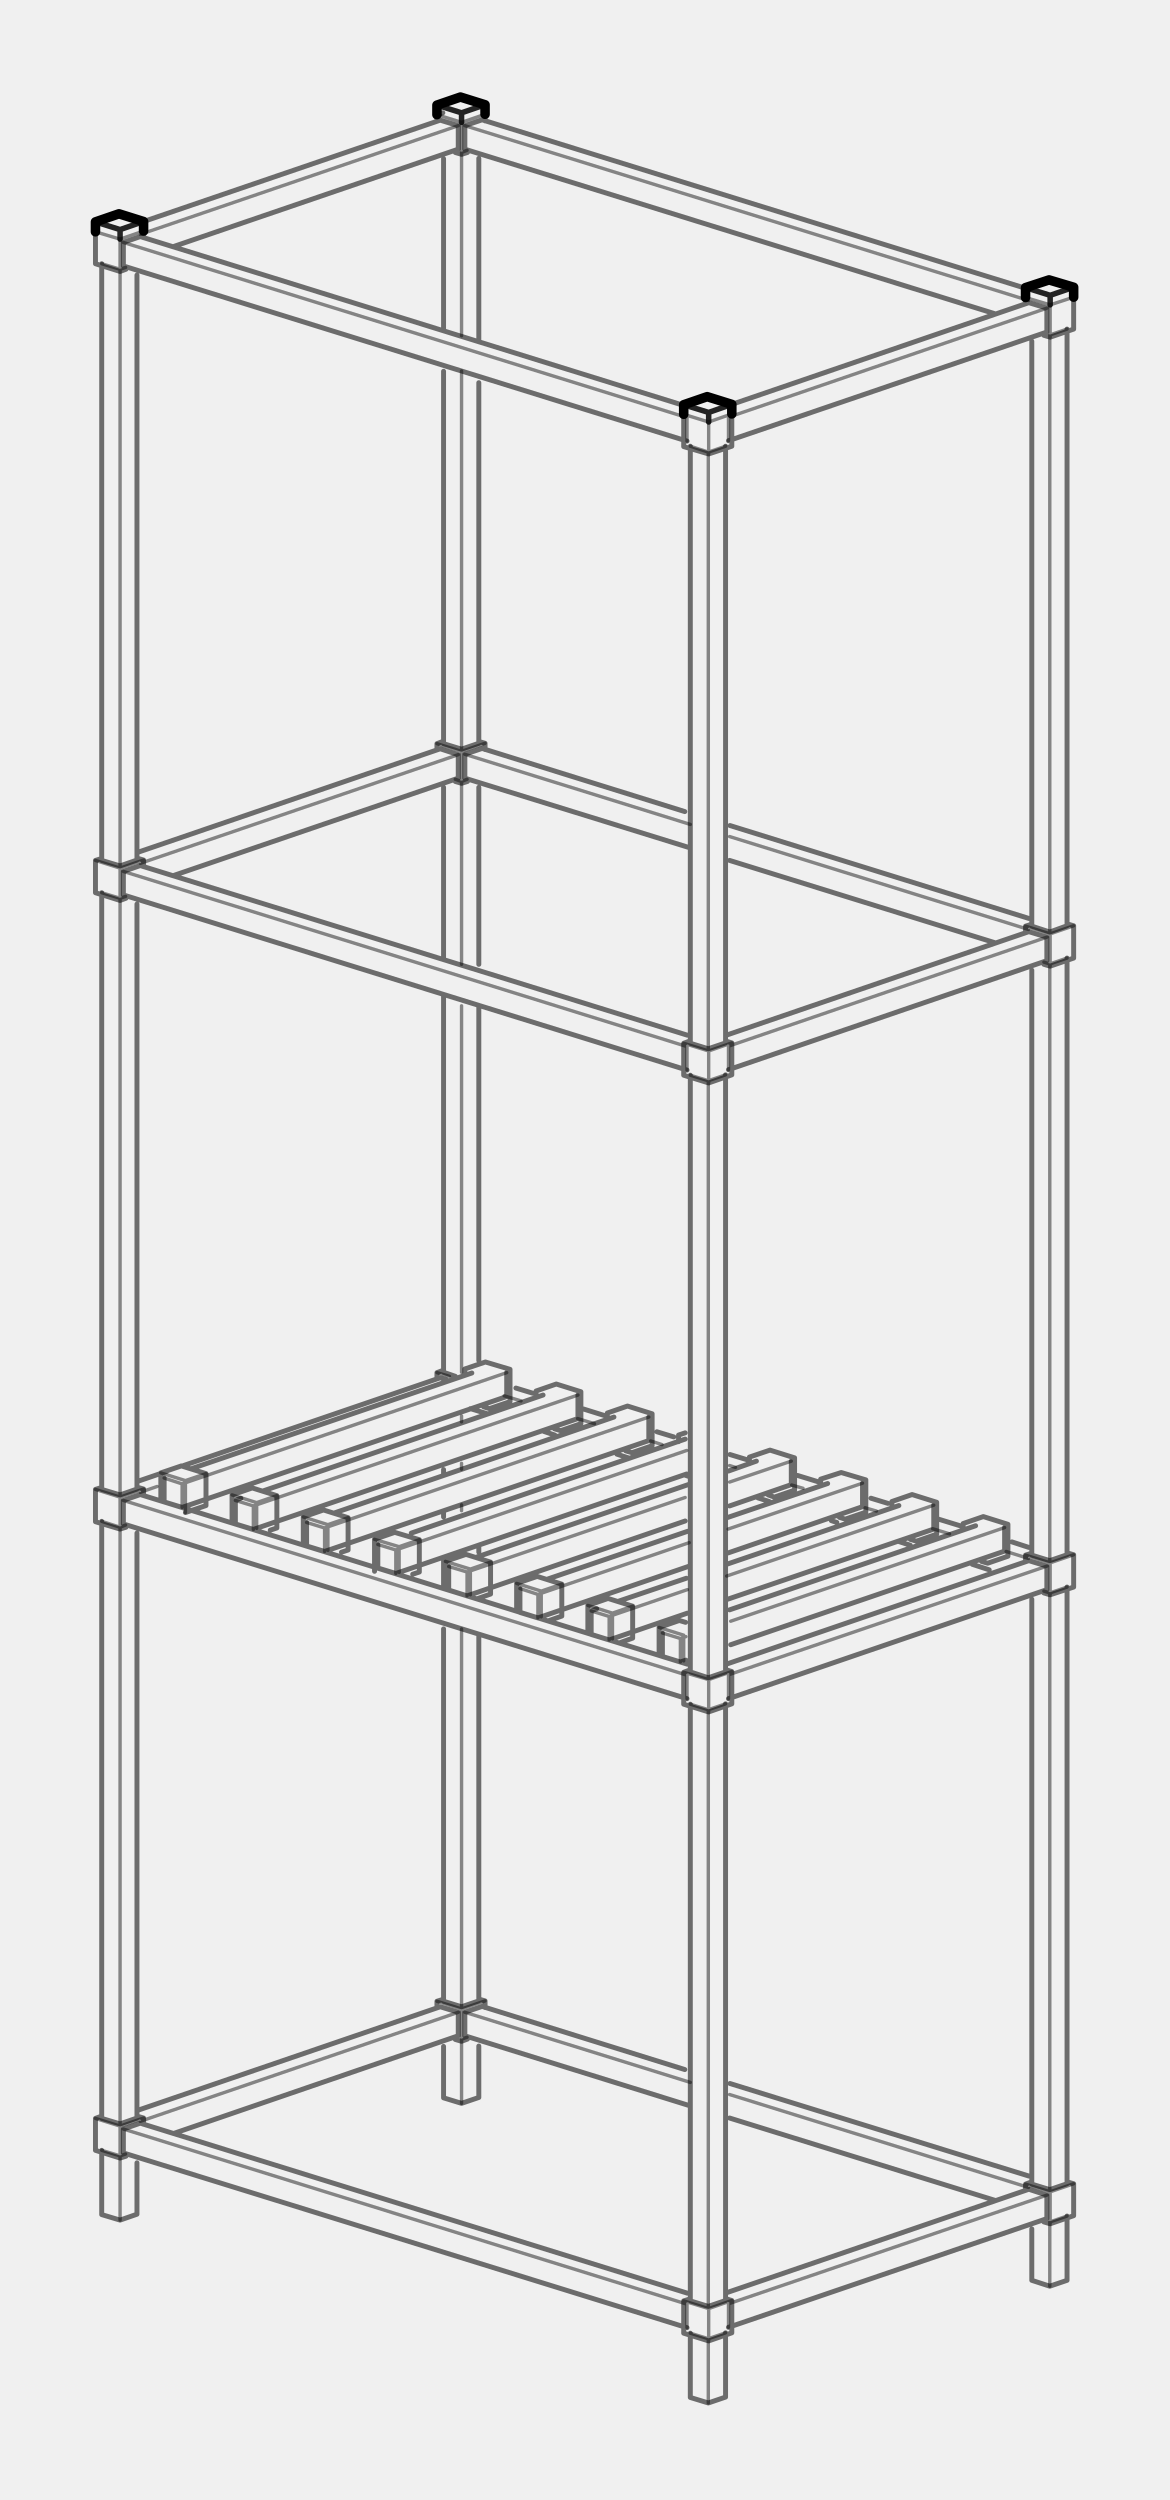
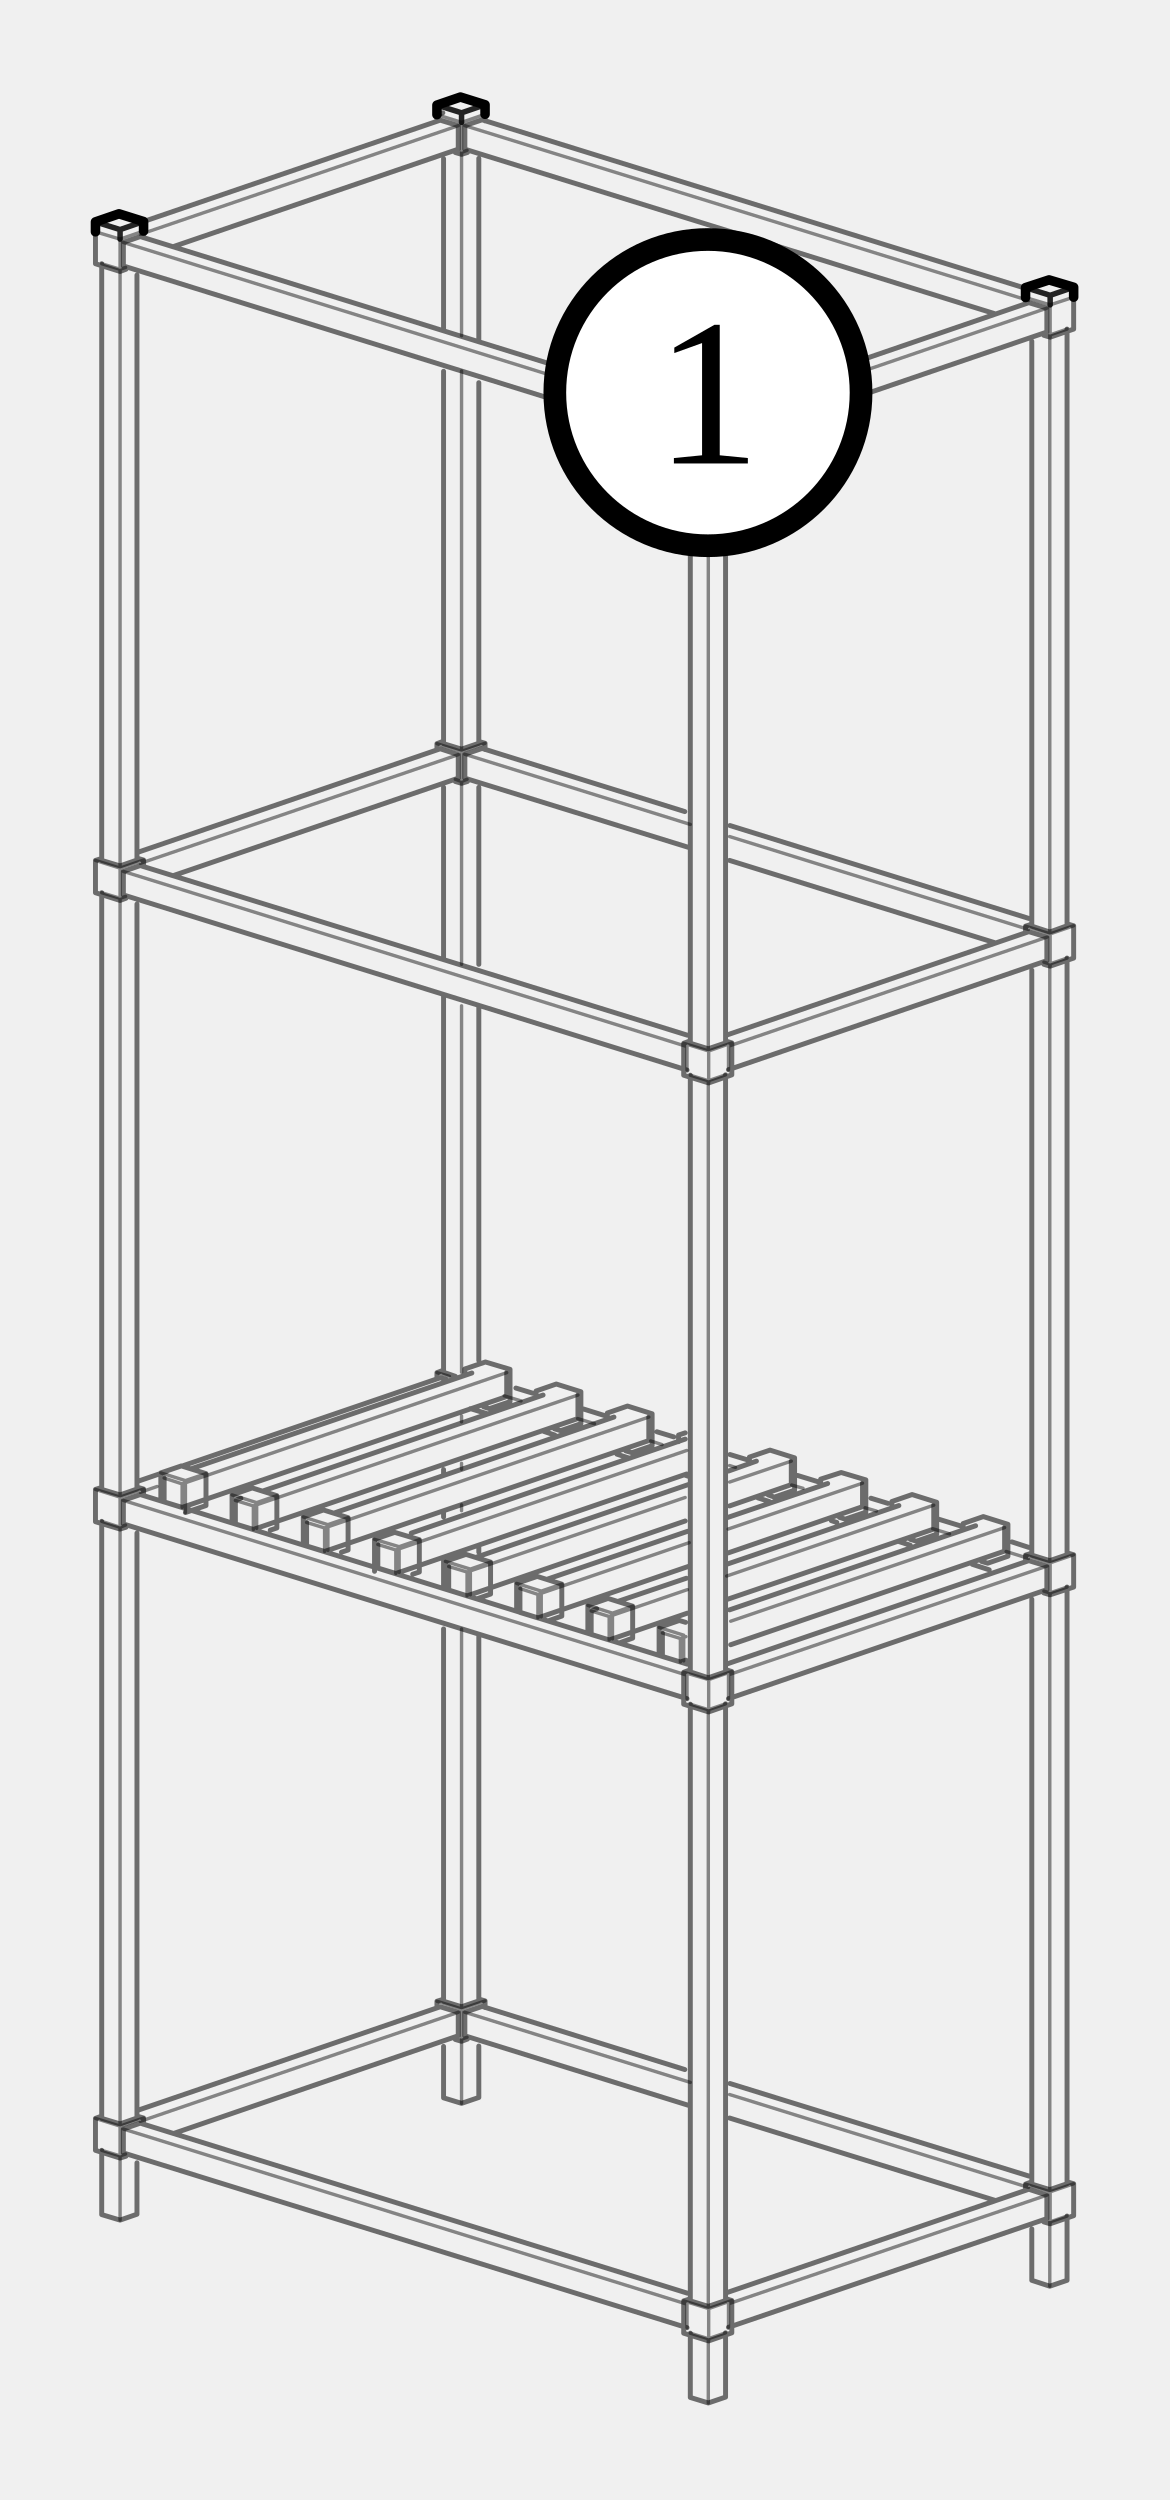
<svg xmlns="http://www.w3.org/2000/svg" viewBox="0 0 318.4 680.0" width="318" height="680">
  <g fill="none" stroke="currentColor" stroke-linecap="round" stroke-linejoin="round">
    <path d="M26.0 576.5L32.7 578.6 M32.7 578.6L39.1 576.4 M32.7 587.3L32.7 578.6 M186.2 626.2L193.0 628.3 M193.0 628.3L199.3 626.1 M193.0 637.1L193.0 628.3 M279.3 594.4L286.0 596.5 M286.0 596.5L292.4 594.3 M286.0 605.2L286.0 596.5 M119.0 544.6L125.7 546.7 M125.7 546.7L132.1 544.5 M125.7 555.5L125.7 546.7 M33.6 579.4L187.1 627.1 M187.1 633.5L187.1 627.1 M126.6 547.6L188.0 566.7 M198.7 570.0L280.1 595.3 M38.2 577.3L124.8 547.6 M198.4 627.0L285.1 597.4 M198.4 633.4L198.4 627.0 M27.7 585.2L32.7 586.7 M32.7 586.7L34.2 586.2 M32.7 604.2L32.7 586.7 M188.0 635.0L192.9 636.5 M192.9 636.5L197.6 634.9 M192.9 654.0L192.9 636.5 M285.9 604.7L290.6 603.1 M285.9 622.2L285.9 604.7 M125.7 554.9L127.2 554.4 M125.7 572.4L125.7 554.9 M27.7 413.9L32.7 415.5 M32.7 415.5L34.2 414.9 M32.7 578.0L32.7 415.5 M188.0 463.7L192.9 465.2 M192.9 465.2L197.6 463.6 M192.9 627.7L192.9 465.2 M284.3 432.9L285.9 433.4 M285.9 433.4L290.6 431.8 M285.9 595.9L285.9 433.4 M125.7 546.1L125.7 443.2 M125.7 411.0L125.7 409.4 M125.7 399.7L125.7 398.1 M125.7 386.8L125.7 385.2 M26.0 405.2L32.7 407.3 M32.7 407.3L39.1 405.1 M32.7 416.0L32.7 407.3 M186.2 455.0L193.0 457.0 M193.0 457.0L199.3 454.8 M193.0 465.8L193.0 457.0 M279.3 423.1L286.0 425.2 M286.0 425.2L292.4 423.0 M286.0 433.9L286.0 425.2 M119.0 373.4L122.4 374.4 M33.6 408.2L187.1 455.8 M187.1 462.2L187.1 455.8 M137.3 379.7L141.9 381.1 M157.3 385.9L161.9 387.3 M177.2 392.0L180.3 393.0 M198.7 398.7L200.3 399.2 M215.6 404.0L218.7 404.9 M235.6 410.2L238.7 411.1 M254.0 415.9L258.6 417.3 M274.0 422.1L280.1 424.0 M38.2 406.0L42.8 404.4 M198.4 455.7L285.1 426.1 M198.4 462.2L198.4 455.7 M44.7 402.1L49.6 403.7 M49.6 403.7L138.0 373.4 M49.6 410.1L49.6 403.7 M43.8 400.7L50.5 402.8 M50.5 402.8L56.1 400.9 M50.5 411.5L50.5 402.8 M64.1 408.2L69.0 409.7 M69.0 409.7L157.4 379.5 M69.0 416.1L69.0 409.7 M63.2 406.7L69.9 408.8 M69.9 408.8L75.4 406.9 M69.9 415.8L69.9 408.8 M83.5 414.2L88.4 415.7 M88.4 415.7L176.7 385.5 M88.4 422.1L88.4 415.7 M82.6 412.7L89.3 414.8 M89.3 414.8L94.8 412.9 M89.3 421.8L89.3 414.8 M102.9 420.2L107.8 421.7 M107.8 421.7L187.0 394.6 M107.8 428.1L107.8 421.7 M102.0 418.8L108.7 420.8 M108.7 420.8L114.2 418.9 M108.7 427.8L108.7 420.8 M122.2 426.2L127.2 427.7 M127.2 427.7L186.6 407.4 M198.7 403.2L215.5 397.5 M127.2 434.2L127.2 427.7 M121.3 424.8L128.1 426.9 M128.1 426.9L133.6 425.0 M128.1 433.9L128.1 426.9 M141.6 432.2L146.5 433.8 M146.5 433.8L187.7 419.7 M198.3 416.0L234.9 403.5 M146.5 440.2L146.5 433.8 M140.7 430.8L147.4 432.9 M147.4 432.9L153.0 431.0 M147.4 439.9L147.4 432.9 M161.0 438.3L165.9 439.8 M165.9 439.8L187.2 432.5 M197.9 428.8L254.3 409.5 M165.9 446.2L165.9 439.8 M160.1 436.8L166.8 438.9 M166.8 438.9L172.3 437.0 M166.8 445.9L166.8 438.9 M180.4 444.3L185.3 445.8 M185.3 445.8L186.8 445.3 M199.0 441.1L273.6 415.6 M185.3 452.2L185.3 445.8 M179.5 442.8L186.2 444.9 M186.2 451.9L186.2 444.9 M27.7 242.7L32.7 244.2 M32.7 244.2L34.2 243.7 M32.7 406.7L32.7 244.2 M188.0 292.4L192.9 293.9 M192.9 293.9L197.6 292.3 M192.9 456.5L192.9 293.9 M284.3 261.6L285.9 262.1 M285.9 262.1L290.6 260.5 M285.9 424.6L285.9 262.1 M124.0 211.8L125.7 212.4 M125.7 212.4L127.2 211.8 M125.7 373.3L125.7 273.5 M125.7 262.2L125.7 212.4 M26.0 233.9L32.7 236.0 M32.7 236.0L39.1 233.8 M32.7 244.8L32.7 236.0 M186.2 283.7L193.0 285.8 M193.0 285.8L199.3 283.6 M193.0 294.5L193.0 285.8 M279.3 251.8L286.0 253.9 M286.0 253.9L292.4 251.7 M286.0 262.7L286.0 253.9 M119.0 202.1L125.7 204.2 M125.7 204.2L132.1 202.0 M125.7 212.9L125.7 204.2 M33.6 236.9L187.1 284.6 M187.1 291.0L187.1 284.6 M126.6 205.0L188.0 224.1 M198.7 227.4L280.1 252.7 M38.2 234.7L124.8 205.1 M198.4 284.5L285.1 254.8 M198.4 290.9L198.4 284.5 M27.7 71.4L32.7 72.9 M32.7 72.9L34.2 72.4 M32.7 235.4L32.7 72.9 M188.0 121.1L192.9 122.7 M192.9 122.7L197.6 121.1 M192.9 285.2L192.9 122.7 M285.9 90.8L290.6 89.2 M285.9 253.4L285.9 90.8 M125.7 41.1L127.2 40.5 M125.7 203.6L125.7 100.6 M125.7 91.0L125.7 41.1 M26.0 62.7L32.7 64.7 M32.7 64.7L39.1 62.5 M32.7 73.5L32.7 64.7 M186.2 112.4L193.0 114.5 M193.0 114.5L199.3 112.3 M193.0 123.2L193.0 114.5 M279.3 80.6L286.0 82.6 M286.0 82.6L292.4 80.5 M286.0 91.4L286.0 82.6 M119.0 30.8L125.7 32.9 M125.7 32.9L132.1 30.7 M125.7 41.6L125.7 32.9 M33.6 65.6L187.1 113.3 M187.1 119.7L187.1 113.3 M126.6 33.8L280.1 81.4 M38.2 63.4L124.8 33.8 M198.4 113.2L285.1 83.5 M198.4 119.6L198.4 113.2" stroke-width="0.93" opacity="0.45" />
    <path d="M32.7 587.3L34.3 586.8 M26.0 585.2L32.7 587.3 M37.4 575.9L39.1 576.4 M26.0 576.5L27.6 575.9 M26.0 585.2L26.0 576.5 M39.1 578.1L39.1 576.4 M193.0 637.1L199.3 634.9 M186.2 635.0L193.0 637.1 M197.7 625.6L199.3 626.1 M186.2 626.2L187.8 625.7 M186.2 635.0L186.2 626.2 M199.3 634.9L199.3 626.1 M286.0 605.2L292.4 603.0 M284.3 604.7L286.0 605.2 M290.7 593.8L292.4 594.3 M279.3 594.4L280.9 593.8 M279.3 596.1L279.3 594.4 M292.4 603.0L292.4 594.3 M125.7 555.5L127.3 554.9 M124.0 555.0L125.7 555.5 M130.4 544.0L132.1 544.5 M119.0 544.6L120.6 544.1 M119.0 546.4L119.0 544.6 M132.1 546.3L132.1 544.5 M33.6 585.9L187.1 633.5 M38.2 577.8L187.2 624.1 M33.6 579.4L38.2 577.8 M33.6 585.9L33.6 579.4 M126.6 554.0L188.0 573.1 M198.7 576.4L270.9 598.8 M131.3 546.0L186.5 563.2 M198.8 567.0L280.2 592.2 M126.6 547.6L131.3 546.0 M126.6 554.0L126.6 547.6 M47.3 580.6L124.8 554.0 M119.9 546.1L124.8 547.6 M37.8 574.2L119.9 546.1 M124.8 554.0L124.8 547.6 M198.4 633.4L285.1 603.8 M280.2 595.8L285.1 597.4 M198.1 623.9L280.2 595.8 M285.1 603.8L285.1 597.4 M32.7 604.2L37.3 602.6 M27.7 602.7L32.7 604.2 M27.7 602.7L27.7 585.2 M37.3 602.6L37.3 588.6 M192.9 654.0L197.6 652.4 M188.0 652.5L192.9 654.0 M188.0 652.5L188.0 635.0 M197.6 652.4L197.6 634.9 M285.9 622.2L290.6 620.6 M281.0 620.6L285.9 622.2 M281.0 620.6L281.0 606.6 M290.6 620.6L290.6 603.1 M125.7 572.4L130.4 570.8 M120.8 570.9L125.7 572.4 M120.8 570.9L120.8 556.9 M130.4 570.8L130.4 556.8 M32.7 578.0L37.3 576.4 M27.7 576.5L32.7 578.0 M27.7 576.5L27.7 413.9 M37.3 576.4L37.3 417.1 M192.9 627.7L197.6 626.1 M188.0 626.2L192.9 627.7 M188.0 626.2L188.0 463.7 M197.6 626.1L197.6 463.6 M285.9 595.9L290.6 594.3 M281.0 594.4L285.9 595.9 M281.0 594.4L281.0 435.1 M290.6 594.3L290.6 431.8 M125.7 546.1L130.4 544.5 M120.8 544.6L125.7 546.1 M120.8 544.6L120.8 443.2 M120.8 432.0L120.8 423.9 M120.8 412.7L120.8 411.1 M120.8 401.4L120.8 399.8 M130.4 544.5L130.4 444.8 M130.4 422.3L130.4 420.6 M32.7 416.0L34.3 415.5 M26.0 414.0L32.7 416.0 M37.4 404.6L39.1 405.1 M26.0 405.2L27.6 404.7 M26.0 414.0L26.0 405.2 M39.1 406.8L39.1 405.1 M193.0 465.8L199.3 463.6 M186.2 463.7L193.0 465.8 M197.7 454.3L199.3 454.8 M186.2 455.0L187.8 454.4 M186.2 463.7L186.2 455.0 M199.3 463.6L199.3 454.8 M286.0 433.9L292.4 431.8 M284.3 433.4L286.0 433.9 M290.7 422.5L292.4 423.0 M279.3 423.1L280.9 422.6 M279.3 424.9L279.3 423.1 M292.4 431.8L292.4 423.0 M119.0 373.4L120.6 372.8 M119.0 375.1L119.0 373.4 M33.6 414.6L187.1 462.2 M38.2 406.6L187.2 452.8 M33.6 408.2L38.2 406.6 M33.6 414.6L33.6 408.2 M128.1 383.2L132.7 384.6 M148.1 389.4L151.1 390.4 M168.0 395.6L171.1 396.6 M186.5 401.3L188.0 401.8 M206.4 407.5L209.5 408.5 M226.4 413.7L227.9 414.2 M244.8 419.4L247.9 420.4 M264.8 425.6L269.4 427.1 M140.5 377.6L145.1 379.0 M158.9 383.3L165.0 385.2 M178.9 389.5L183.5 390.9 M198.8 395.7L203.4 397.1 M217.2 401.4L223.4 403.3 M237.2 407.6L241.8 409.0 M255.6 413.3L261.8 415.2 M275.6 419.5L280.2 421.0 M119.9 374.8L121.6 375.3 M37.8 402.9L45.4 400.3 M50.0 398.7L119.9 374.8 M198.4 462.2L285.1 432.5 M280.2 424.6L285.1 426.1 M198.1 452.7L280.2 424.6 M285.1 432.5L285.1 426.1 M49.6 410.1L138.0 379.9 M44.7 408.6L49.6 410.1 M52.3 399.5L128.5 373.5 M44.7 408.6L44.7 402.1 M138.0 379.9L138.0 373.4 M50.5 411.5L56.1 409.6 M49.4 398.8L56.1 400.9 M43.8 400.7L49.4 398.8 M43.8 407.7L43.8 400.7 M56.1 409.6L56.1 400.9 M133.3 383.2L138.9 381.3 M131.7 382.7L133.3 383.2 M132.2 370.5L138.9 372.5 M126.6 372.4L132.2 370.5 M138.9 381.3L138.9 372.5 M126.6 374.1L126.6 372.4 M69.0 416.1L157.4 385.9 M64.1 414.6L69.0 416.1 M64.1 408.2L65.6 407.6 M71.7 405.6L147.9 379.5 M64.1 414.6L64.1 408.2 M157.4 385.9L157.4 379.5 M73.6 416.3L75.4 415.7 M68.7 404.8L75.4 406.9 M63.2 406.7L68.7 404.8 M63.2 413.7L63.2 406.7 M75.4 415.7L75.4 406.9 M152.7 389.2L158.2 387.3 M151.0 388.7L152.7 389.2 M151.5 376.5L158.2 378.6 M146.0 378.4L151.5 376.5 M158.2 387.3L158.2 378.6 M146.0 380.1L146.0 378.4 M88.4 422.1L176.7 391.9 M83.5 420.6L88.4 422.1 M91.1 411.6L167.2 385.5 M83.5 420.6L83.5 414.2 M176.7 391.9L176.7 385.5 M93.0 422.3L94.8 421.7 M88.1 410.8L94.8 412.9 M82.6 412.7L88.1 410.8 M82.6 419.7L82.6 412.7 M94.8 421.7L94.8 412.9 M172.1 395.2L177.6 393.3 M170.4 394.7L172.1 395.2 M170.9 382.5L177.6 384.6 M165.4 384.4L170.9 382.5 M177.6 393.3L177.6 384.6 M165.4 386.1L165.4 384.4 M107.8 428.1L187.0 401.0 M102.9 426.6L107.8 428.1 M112.0 417.1L186.6 391.5 M102.9 426.6L102.9 420.2 M112.4 428.3L114.2 427.7 M107.5 416.9L114.2 418.9 M102.0 418.8L107.5 416.9 M102.0 427.5L102.0 418.8 M114.2 427.7L114.2 418.9 M184.8 390.4L186.6 389.8 M184.8 392.2L184.8 390.4 M127.2 434.2L186.6 413.8 M198.7 409.7L215.5 403.9 M122.2 432.6L127.2 434.2 M129.9 423.6L187.7 403.8 M198.4 400.2L206.0 397.5 M122.2 432.6L122.2 426.2 M215.5 403.9L215.5 397.5 M129.9 435.0L133.6 433.7 M126.9 422.9L133.6 425.0 M121.3 424.8L126.9 422.9 M121.3 431.8L121.3 424.8 M133.6 433.7L133.6 425.0 M210.9 407.3L216.4 405.4 M209.2 406.7L210.9 407.3 M209.7 394.5L216.4 396.6 M204.1 396.4L209.7 394.5 M216.4 405.4L216.4 396.6 M204.1 398.2L204.1 396.4 M146.5 440.2L187.7 426.1 M198.3 422.5L234.9 409.9 M141.6 438.7L146.5 440.2 M149.2 429.6L187.3 416.6 M198.0 412.9L225.4 403.6 M141.6 438.7L141.6 432.2 M234.9 409.9L234.9 403.5 M149.3 441.0L153.0 439.7 M146.3 428.9L153.0 431.0 M140.7 430.8L146.3 428.9 M140.7 437.8L140.7 430.8 M153.0 439.7L153.0 431.0 M230.2 413.3L235.8 411.4 M228.6 412.8L230.2 413.3 M229.1 400.6L235.8 402.6 M223.5 402.4L229.1 400.6 M235.8 411.4L235.8 402.6 M223.5 404.2L223.5 402.4 M165.9 446.2L187.2 438.9 M197.9 435.2L254.3 416.0 M161.0 444.7L165.9 446.2 M161.0 438.3L162.5 437.7 M168.6 435.6L186.9 429.4 M197.6 425.7L244.8 409.6 M161.0 444.7L161.0 438.3 M254.3 416.0L254.3 409.5 M168.7 447.0L172.3 445.7 M165.6 434.9L172.3 437.0 M160.1 436.8L165.6 434.9 M160.1 443.8L160.1 436.8 M172.3 445.7L172.3 437.0 M249.6 419.3L255.1 417.4 M247.9 418.8L249.6 419.3 M248.4 406.6L255.1 408.7 M242.9 408.5L248.4 406.6 M255.1 417.4L255.1 408.7 M242.9 410.2L242.9 408.5 M185.3 452.2L186.8 451.7 M199.0 447.5L273.6 422.0 M180.4 450.7L185.3 452.2 M198.7 438.0L265.7 415.1 M180.4 450.7L180.4 444.3 M273.6 422.0L273.6 415.6 M185.0 440.9L186.7 441.4 M179.5 442.8L185.0 440.9 M179.5 449.8L179.5 442.8 M269.0 425.3L274.5 423.4 M267.3 424.8L269.0 425.3 M267.8 412.6L274.5 414.7 M262.3 414.5L267.8 412.6 M274.5 423.4L274.5 414.7 M262.3 416.2L262.3 414.5 M32.7 406.7L37.3 405.1 M27.7 405.2L32.7 406.7 M27.7 405.2L27.7 242.7 M37.3 405.1L37.3 245.8 M192.9 456.5L197.6 454.9 M188.0 454.9L192.9 456.5 M188.0 454.9L188.0 292.4 M197.6 454.9L197.6 292.3 M285.9 424.6L290.6 423.0 M281.0 423.1L285.9 424.6 M281.0 423.1L281.0 263.8 M290.6 423.0L290.6 260.5 M120.8 373.3L124.0 374.4 M120.8 373.3L120.8 270.4 M120.8 260.7L120.8 214.0 M130.4 370.1L130.4 273.5 M130.4 262.2L130.4 214.0 M32.7 244.8L34.3 244.2 M26.0 242.7L32.7 244.8 M37.4 233.3L39.1 233.8 M26.0 233.9L27.6 233.4 M26.0 242.7L26.0 233.9 M39.1 235.6L39.1 233.8 M193.0 294.5L199.3 292.3 M186.2 292.4L193.0 294.5 M197.7 283.1L199.3 283.6 M186.2 283.7L187.8 283.1 M186.2 292.4L186.2 283.7 M199.3 292.3L199.3 283.6 M286.0 262.7L292.4 260.5 M284.3 262.2L286.0 262.7 M290.7 251.2L292.4 251.7 M279.3 251.8L280.9 251.3 M279.3 253.6L279.3 251.8 M292.4 260.5L292.4 251.7 M125.7 212.9L127.3 212.4 M124.0 212.4L125.7 212.9 M130.4 201.5L132.1 202.0 M119.0 202.1L120.6 201.5 M119.0 203.8L119.0 202.1 M132.1 203.7L132.1 202.0 M33.6 243.3L187.1 291.0 M38.2 235.3L187.2 281.5 M33.6 236.9L38.2 235.3 M33.6 243.3L33.6 236.9 M126.6 211.5L188.0 230.5 M198.7 233.9L270.9 256.3 M131.3 203.4L186.5 220.6 M198.8 224.4L280.2 249.7 M126.6 205.0L131.3 203.4 M126.6 211.5L126.6 205.0 M47.3 238.0L124.8 211.5 M119.9 203.5L124.8 205.1 M37.8 231.6L119.9 203.5 M124.8 211.5L124.8 205.1 M198.4 290.9L285.1 261.2 M280.2 253.3L285.1 254.8 M198.1 281.4L280.2 253.3 M285.1 261.2L285.1 254.8 M32.7 235.4L37.3 233.8 M27.7 233.9L32.7 235.4 M27.7 233.9L27.7 71.4 M37.3 233.8L37.3 74.5 M192.9 285.2L197.6 283.6 M188.0 283.7L192.9 285.2 M188.0 283.7L188.0 121.1 M197.6 283.6L197.6 121.1 M285.9 253.4L290.6 251.7 M281.0 251.8L285.9 253.4 M281.0 251.8L281.0 92.5 M290.6 251.7L290.6 89.2 M125.7 203.6L130.4 202.0 M120.8 202.1L125.7 203.6 M120.8 202.1L120.8 100.7 M120.8 89.4L120.8 42.8 M130.4 202.0L130.4 103.8 M130.4 92.6L130.4 42.7 M32.7 73.5L34.3 72.9 M26.0 71.4L32.7 73.5 M26.0 71.4L26.0 62.7 M39.1 64.3L39.1 62.5 M193.0 123.2L199.3 121.1 M186.2 121.2L193.0 123.2 M186.2 121.2L186.2 112.4 M199.3 121.1L199.3 112.3 M286.0 91.4L292.4 89.2 M284.3 90.9L286.0 91.4 M279.3 82.3L279.3 80.6 M292.4 89.2L292.4 80.5 M125.7 41.6L127.3 41.1 M124.0 41.1L125.7 41.6 M119.0 30.8L120.6 30.3 M119.0 32.6L119.0 30.8 M132.1 32.5L132.1 30.7 M33.6 72.0L187.1 119.7 M38.2 64.0L185.6 109.8 M33.6 65.6L38.2 64.0 M33.6 72.0L33.6 65.6 M126.6 40.2L270.9 85.0 M131.3 32.2L278.7 77.9 M126.6 33.8L131.3 32.2 M126.6 40.2L126.6 33.8 M47.3 66.7L124.8 40.2 M119.9 32.3L124.8 33.8 M39.4 59.8L119.9 32.3 M124.8 40.2L124.8 33.8 M198.4 119.6L285.1 90.0 M280.2 82.0L285.1 83.5 M199.6 109.6L280.2 82.0 M285.1 90.0L285.1 83.5" stroke-width="1.35" opacity="0.55" />
    <path d="M26.0 60.0L32.7 62.1 M32.7 62.1L39.1 59.9 M32.7 64.7L32.7 62.1 M186.2 109.8L193.0 111.9 M193.0 111.9L199.3 109.7 M193.0 114.5L193.0 111.9 M279.3 77.9L286.0 80.0 M286.0 80.0L292.4 77.8 M286.0 82.6L286.0 80.0 M119.0 28.2L125.7 30.3 M125.7 30.3L132.1 28.1 M125.7 32.9L125.7 30.3" stroke-width="1.50" opacity="0.85" />
    <path d="M32.4 57.8L39.1 59.9 M26.0 60.0L32.4 57.8 M26.0 62.7L26.0 60.0 M39.1 62.5L39.1 59.9 M192.6 107.6L199.3 109.7 M186.2 109.8L192.6 107.6 M186.2 112.4L186.2 109.8 M199.3 112.3L199.3 109.7 M285.7 75.8L292.4 77.8 M279.3 77.9L285.7 75.8 M279.3 80.6L279.3 77.9 M292.4 80.5L292.4 77.8 M125.4 26.0L132.1 28.1 M119.0 28.2L125.4 26.0 M119.0 30.8L119.0 28.2 M132.1 30.7L132.1 28.1" stroke-width="2.60" opacity="1.0" />
  </g>
+   <g class="baloes">
+     <g>
+       <circle cx="192.8" cy="106.5" r="41.7" fill="#fff" stroke="currentColor" stroke-width="6.18" />
+       <text x="192.8" y="106.5" font-size="57.2" text-anchor="middle" dominant-baseline="central" fill="currentColor" stroke="none">1</text>
+     </g>
+   </g>
</svg>
